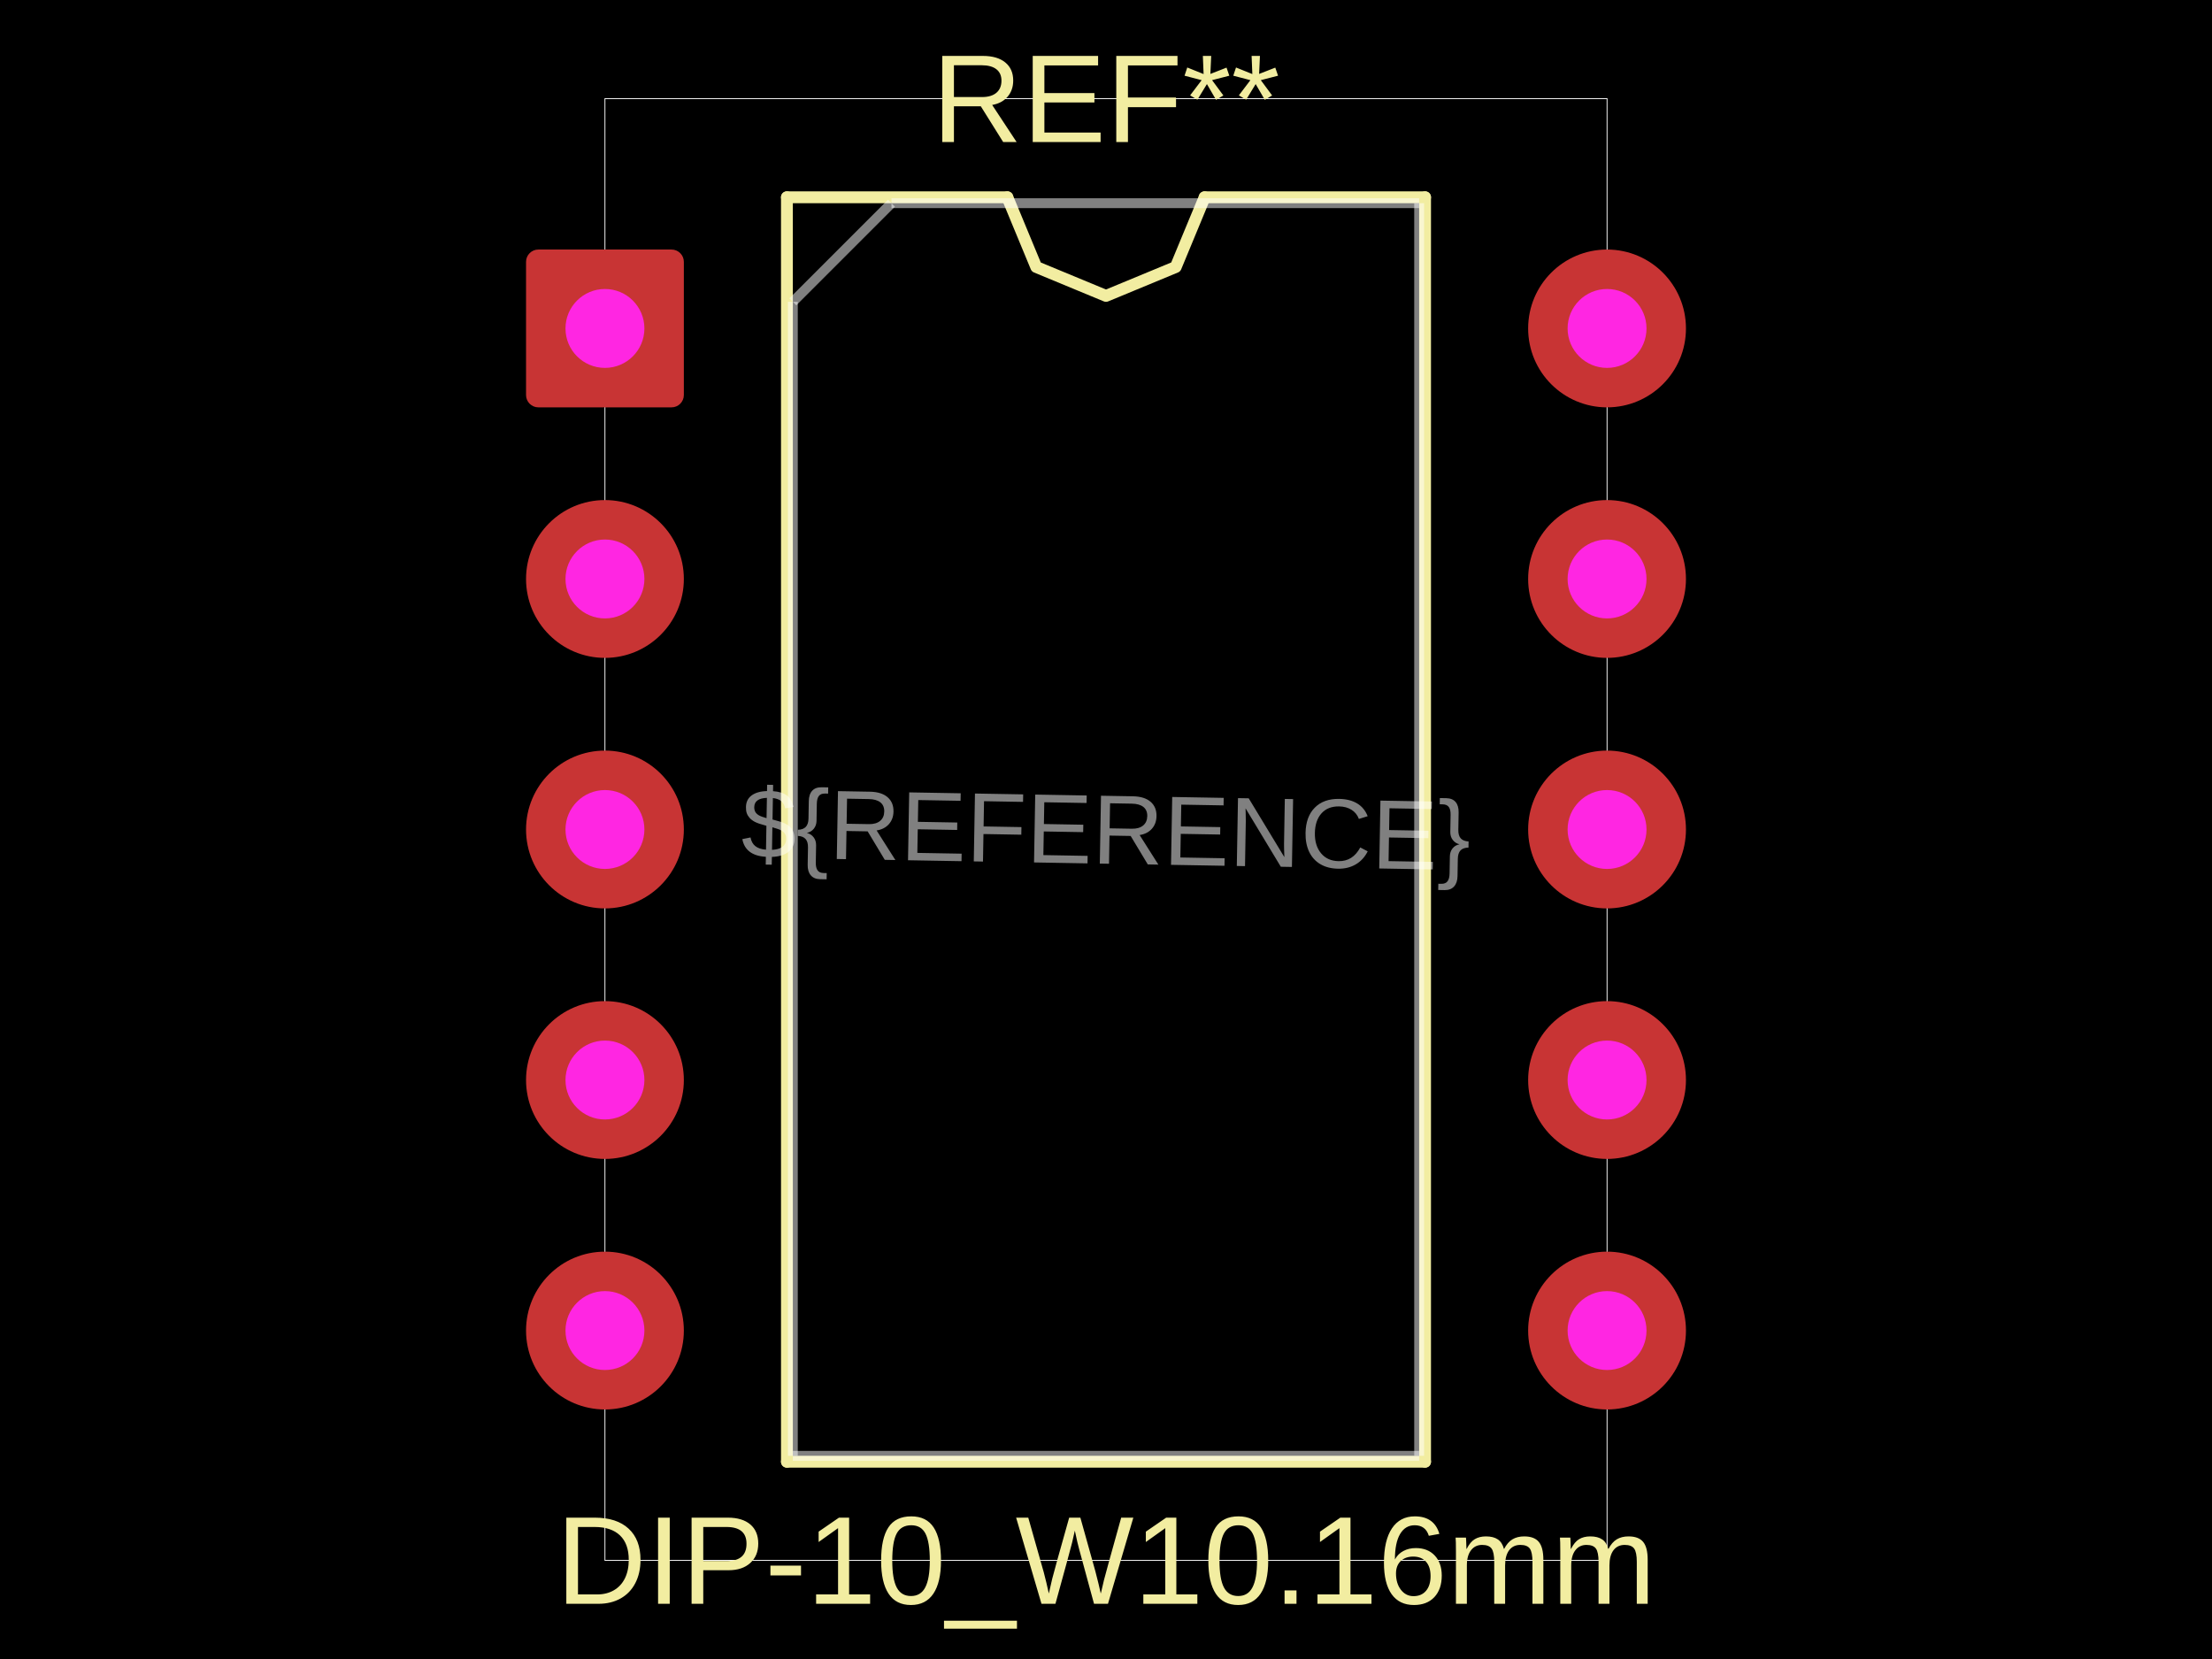
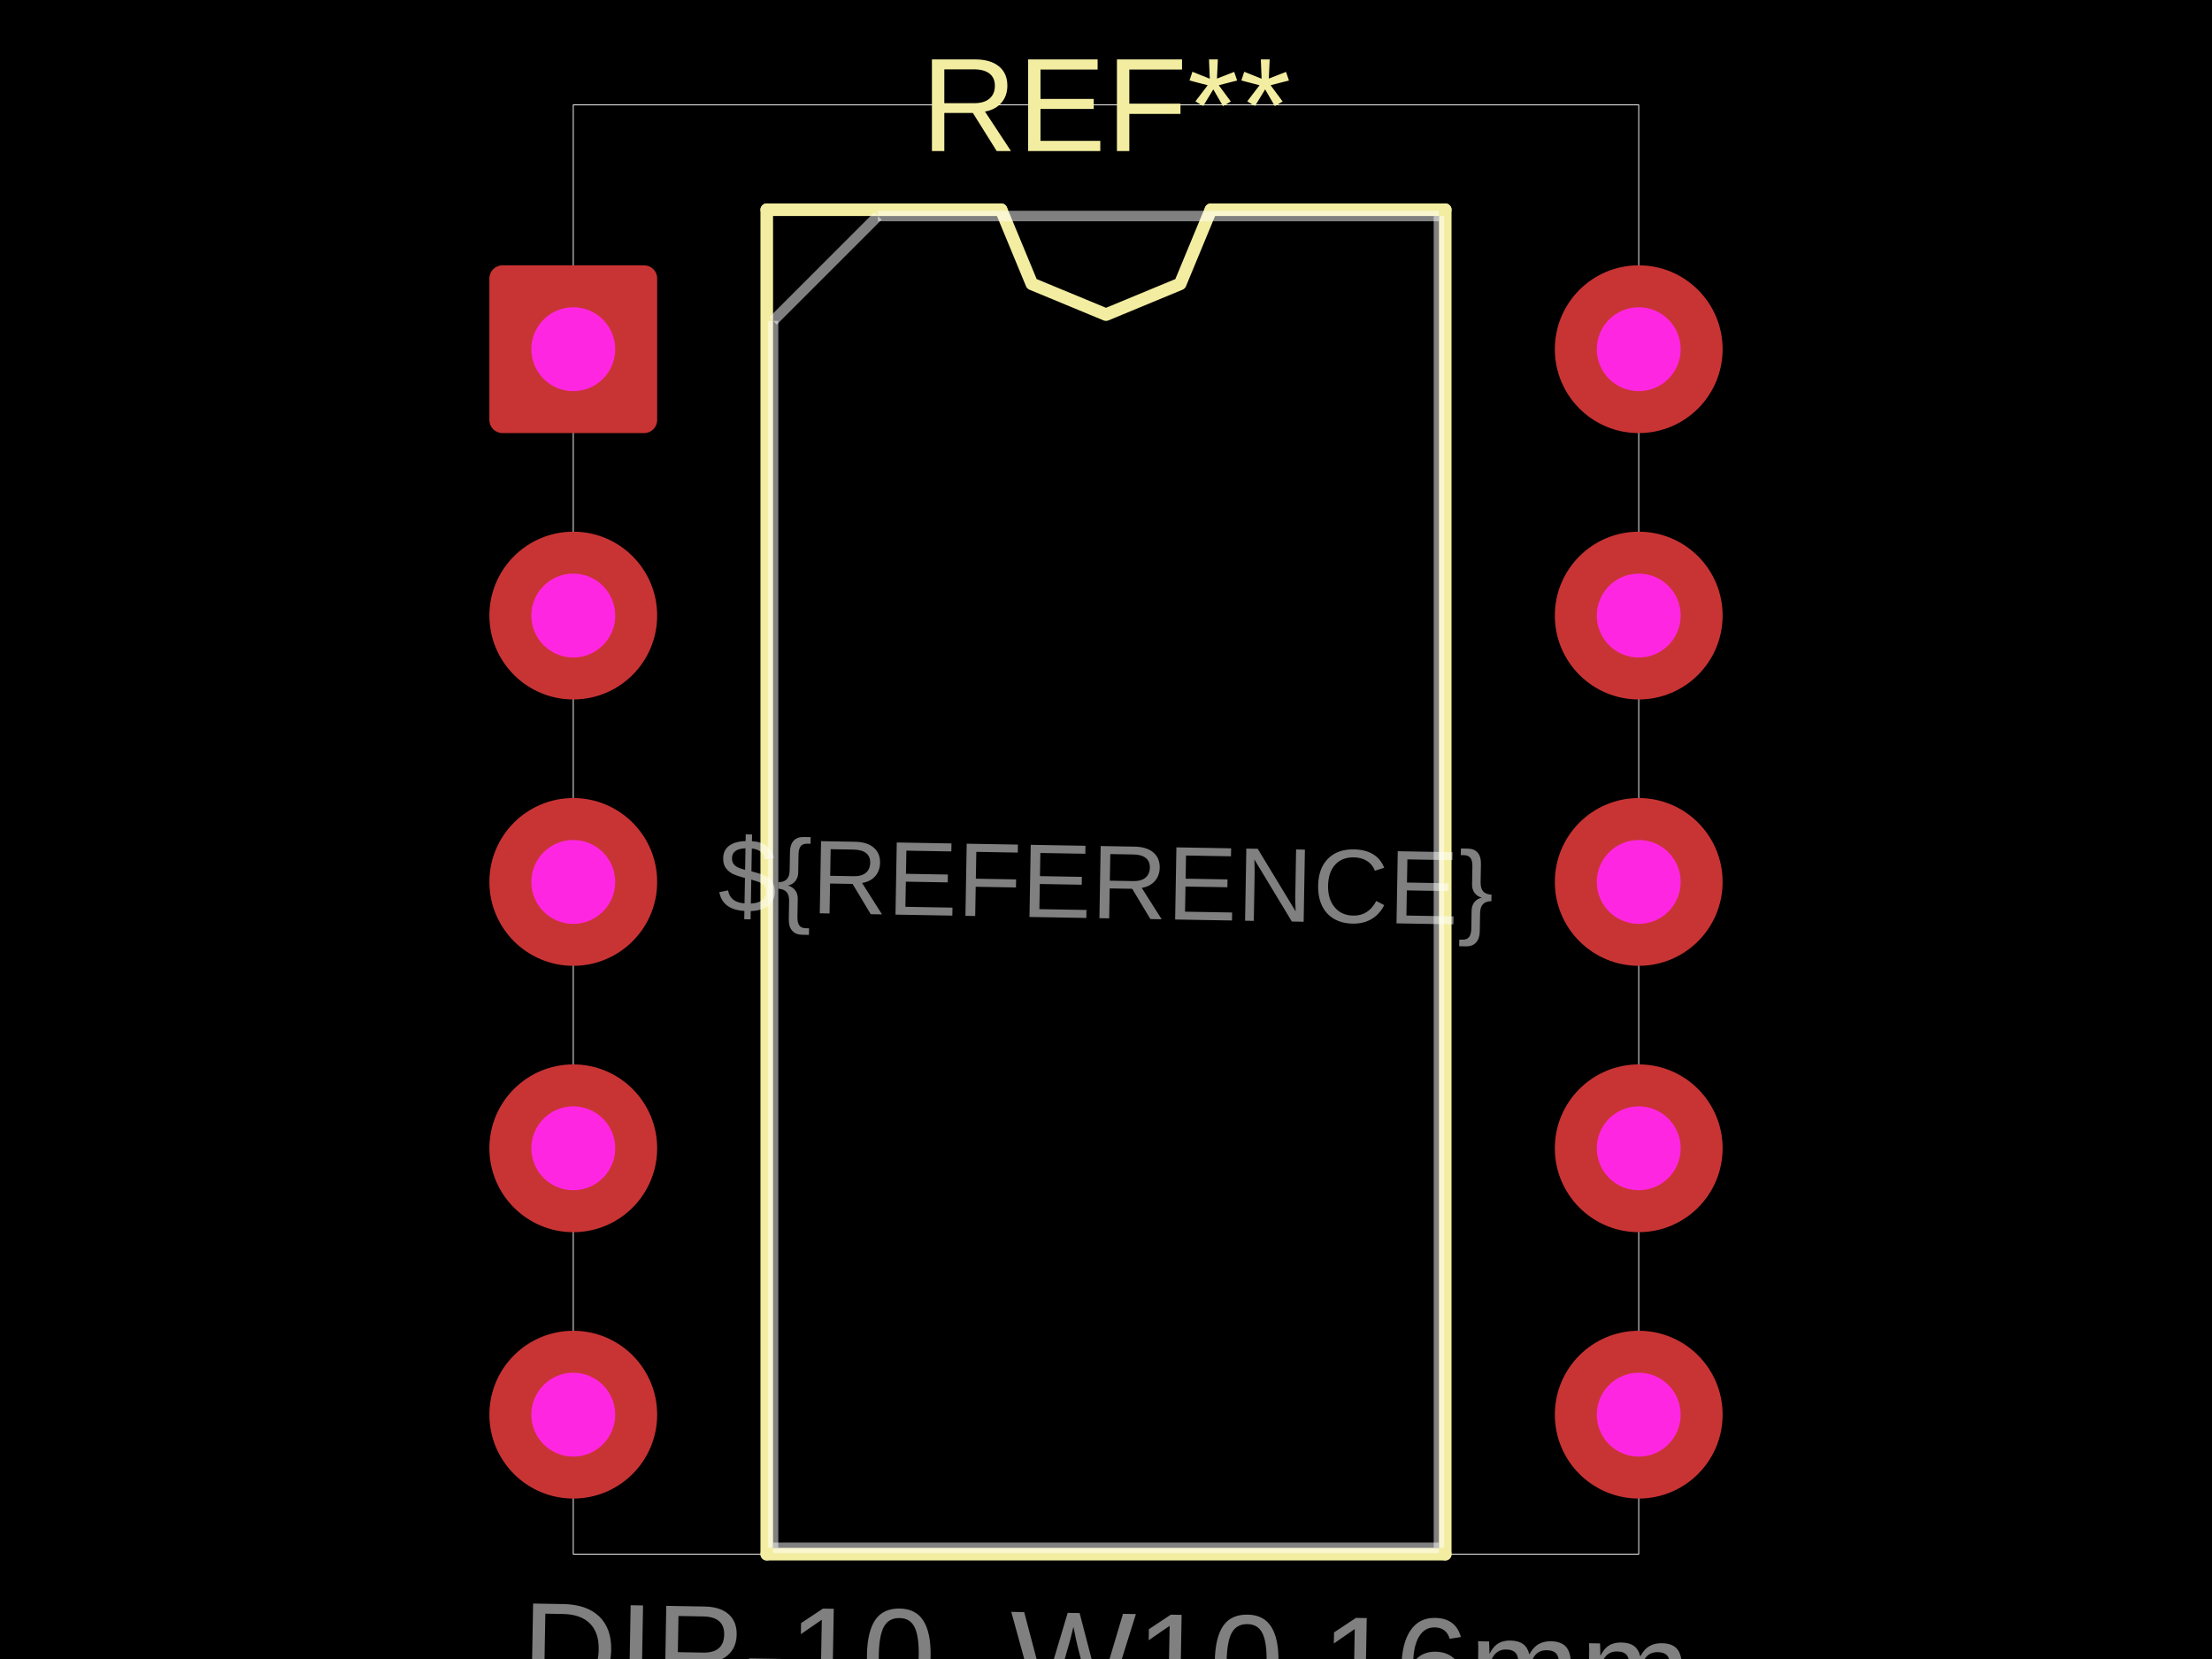
<svg xmlns="http://www.w3.org/2000/svg" width="800" height="600">
  <style />
  <rect class="boundary" x="0" y="0" fill="#000" width="800" height="600" data-type="pcb_background" data-pcb-layer="global" />
-   <rect class="pcb-boundary" fill="none" stroke="#fff" stroke-width="0.3" x="218.787" y="35.672" width="362.426" height="528.656" data-type="pcb_boundary" data-pcb-layer="global" />
+   <rect class="pcb-boundary" fill="none" stroke="#fff" stroke-width="0.3" x="207.332" y="37.927" width="385.335" height="524.147" data-type="pcb_boundary" data-pcb-layer="global" />
  <g data-type="pcb_plated_hole" data-pcb-layer="through">
-     <rect class="pcb-hole-outer-pad" fill="rgb(200, 52, 52)" x="190.25" y="90.25" width="57.075" height="57.075" rx="4.459" ry="4.459" data-type="pcb_plated_hole" data-pcb-layer="top" />
-     <circle class="pcb-hole-inner" fill="#FF26E2" cx="218.787" cy="118.787" r="14.269" data-type="pcb_plated_hole_drill" data-pcb-layer="drill" />
+     <rect class="pcb-hole-outer-pad" fill="rgb(200, 52, 52)" x="176.991" y="95.954" width="60.683" height="60.683" rx="4.741" ry="4.741" data-type="pcb_plated_hole" data-pcb-layer="top" />
+     <circle class="pcb-hole-inner" fill="#FF26E2" cx="207.332" cy="126.296" r="15.171" data-type="pcb_plated_hole_drill" data-pcb-layer="drill" />
  </g>
  <g data-type="pcb_plated_hole" data-pcb-layer="through">
-     <circle class="pcb-hole-outer" fill="rgb(200, 52, 52)" cx="218.787" cy="209.394" r="28.537" data-type="pcb_plated_hole" data-pcb-layer="top" />
-     <circle class="pcb-hole-inner" fill="#FF26E2" cx="218.787" cy="209.394" r="14.269" data-type="pcb_plated_hole_drill" data-pcb-layer="drill" />
+     <circle class="pcb-hole-outer" fill="rgb(200, 52, 52)" cx="207.332" cy="222.63" r="30.341" data-type="pcb_plated_hole" data-pcb-layer="top" />
+     <circle class="pcb-hole-inner" fill="#FF26E2" cx="207.332" cy="222.63" r="15.171" data-type="pcb_plated_hole_drill" data-pcb-layer="drill" />
  </g>
  <g data-type="pcb_plated_hole" data-pcb-layer="through">
-     <circle class="pcb-hole-outer" fill="rgb(200, 52, 52)" cx="218.787" cy="300" r="28.537" data-type="pcb_plated_hole" data-pcb-layer="top" />
-     <circle class="pcb-hole-inner" fill="#FF26E2" cx="218.787" cy="300" r="14.269" data-type="pcb_plated_hole_drill" data-pcb-layer="drill" />
+     <circle class="pcb-hole-outer" fill="rgb(200, 52, 52)" cx="207.332" cy="318.963" r="30.341" data-type="pcb_plated_hole" data-pcb-layer="top" />
+     <circle class="pcb-hole-inner" fill="#FF26E2" cx="207.332" cy="318.963" r="15.171" data-type="pcb_plated_hole_drill" data-pcb-layer="drill" />
  </g>
  <g data-type="pcb_plated_hole" data-pcb-layer="through">
-     <circle class="pcb-hole-outer" fill="rgb(200, 52, 52)" cx="218.787" cy="390.606" r="28.537" data-type="pcb_plated_hole" data-pcb-layer="top" />
-     <circle class="pcb-hole-inner" fill="#FF26E2" cx="218.787" cy="390.606" r="14.269" data-type="pcb_plated_hole_drill" data-pcb-layer="drill" />
+     <circle class="pcb-hole-outer" fill="rgb(200, 52, 52)" cx="207.332" cy="415.297" r="30.341" data-type="pcb_plated_hole" data-pcb-layer="top" />
+     <circle class="pcb-hole-inner" fill="#FF26E2" cx="207.332" cy="415.297" r="15.171" data-type="pcb_plated_hole_drill" data-pcb-layer="drill" />
  </g>
  <g data-type="pcb_plated_hole" data-pcb-layer="through">
-     <circle class="pcb-hole-outer" fill="rgb(200, 52, 52)" cx="218.787" cy="481.213" r="28.537" data-type="pcb_plated_hole" data-pcb-layer="top" />
-     <circle class="pcb-hole-inner" fill="#FF26E2" cx="218.787" cy="481.213" r="14.269" data-type="pcb_plated_hole_drill" data-pcb-layer="drill" />
+     <circle class="pcb-hole-outer" fill="rgb(200, 52, 52)" cx="207.332" cy="511.631" r="30.341" data-type="pcb_plated_hole" data-pcb-layer="top" />
+     <circle class="pcb-hole-inner" fill="#FF26E2" cx="207.332" cy="511.631" r="15.171" data-type="pcb_plated_hole_drill" data-pcb-layer="drill" />
  </g>
  <g data-type="pcb_plated_hole" data-pcb-layer="through">
-     <circle class="pcb-hole-outer" fill="rgb(200, 52, 52)" cx="581.213" cy="481.213" r="28.537" data-type="pcb_plated_hole" data-pcb-layer="top" />
-     <circle class="pcb-hole-inner" fill="#FF26E2" cx="581.213" cy="481.213" r="14.269" data-type="pcb_plated_hole_drill" data-pcb-layer="drill" />
+     <circle class="pcb-hole-outer" fill="rgb(200, 52, 52)" cx="592.668" cy="511.631" r="30.341" data-type="pcb_plated_hole" data-pcb-layer="top" />
+     <circle class="pcb-hole-inner" fill="#FF26E2" cx="592.668" cy="511.631" r="15.171" data-type="pcb_plated_hole_drill" data-pcb-layer="drill" />
  </g>
  <g data-type="pcb_plated_hole" data-pcb-layer="through">
-     <circle class="pcb-hole-outer" fill="rgb(200, 52, 52)" cx="581.213" cy="390.606" r="28.537" data-type="pcb_plated_hole" data-pcb-layer="top" />
-     <circle class="pcb-hole-inner" fill="#FF26E2" cx="581.213" cy="390.606" r="14.269" data-type="pcb_plated_hole_drill" data-pcb-layer="drill" />
+     <circle class="pcb-hole-outer" fill="rgb(200, 52, 52)" cx="592.668" cy="415.297" r="30.341" data-type="pcb_plated_hole" data-pcb-layer="top" />
+     <circle class="pcb-hole-inner" fill="#FF26E2" cx="592.668" cy="415.297" r="15.171" data-type="pcb_plated_hole_drill" data-pcb-layer="drill" />
  </g>
  <g data-type="pcb_plated_hole" data-pcb-layer="through">
-     <circle class="pcb-hole-outer" fill="rgb(200, 52, 52)" cx="581.213" cy="300" r="28.537" data-type="pcb_plated_hole" data-pcb-layer="top" />
-     <circle class="pcb-hole-inner" fill="#FF26E2" cx="581.213" cy="300" r="14.269" data-type="pcb_plated_hole_drill" data-pcb-layer="drill" />
+     <circle class="pcb-hole-outer" fill="rgb(200, 52, 52)" cx="592.668" cy="318.963" r="30.341" data-type="pcb_plated_hole" data-pcb-layer="top" />
+     <circle class="pcb-hole-inner" fill="#FF26E2" cx="592.668" cy="318.963" r="15.171" data-type="pcb_plated_hole_drill" data-pcb-layer="drill" />
  </g>
  <g data-type="pcb_plated_hole" data-pcb-layer="through">
-     <circle class="pcb-hole-outer" fill="rgb(200, 52, 52)" cx="581.213" cy="209.394" r="28.537" data-type="pcb_plated_hole" data-pcb-layer="top" />
-     <circle class="pcb-hole-inner" fill="#FF26E2" cx="581.213" cy="209.394" r="14.269" data-type="pcb_plated_hole_drill" data-pcb-layer="drill" />
+     <circle class="pcb-hole-outer" fill="rgb(200, 52, 52)" cx="592.668" cy="222.63" r="30.341" data-type="pcb_plated_hole" data-pcb-layer="top" />
+     <circle class="pcb-hole-inner" fill="#FF26E2" cx="592.668" cy="222.63" r="15.171" data-type="pcb_plated_hole_drill" data-pcb-layer="drill" />
  </g>
  <g data-type="pcb_plated_hole" data-pcb-layer="through">
-     <circle class="pcb-hole-outer" fill="rgb(200, 52, 52)" cx="581.213" cy="118.787" r="28.537" data-type="pcb_plated_hole" data-pcb-layer="top" />
-     <circle class="pcb-hole-inner" fill="#FF26E2" cx="581.213" cy="118.787" r="14.269" data-type="pcb_plated_hole_drill" data-pcb-layer="drill" />
+     <circle class="pcb-hole-outer" fill="rgb(200, 52, 52)" cx="592.668" cy="126.296" r="30.341" data-type="pcb_plated_hole" data-pcb-layer="top" />
+     <circle class="pcb-hole-inner" fill="#FF26E2" cx="592.668" cy="126.296" r="15.171" data-type="pcb_plated_hole_drill" data-pcb-layer="drill" />
  </g>
-   <path class="pcb-silkscreen pcb-silkscreen-top" d="M 284.602 71.344 L 284.602 528.656" fill="none" stroke="#f2eda1" stroke-width="4.281" stroke-linecap="round" stroke-linejoin="round" data-pcb-component-id="pcb_component_0" data-pcb-silkscreen-path-id="pcb_silkscreen_path_0" data-type="pcb_silkscreen_path" data-pcb-layer="top" />
-   <path class="pcb-silkscreen pcb-silkscreen-top" d="M 284.602 528.656 L 515.398 528.656" fill="none" stroke="#f2eda1" stroke-width="4.281" stroke-linecap="round" stroke-linejoin="round" data-pcb-component-id="pcb_component_0" data-pcb-silkscreen-path-id="pcb_silkscreen_path_1" data-type="pcb_silkscreen_path" data-pcb-layer="top" />
-   <path class="pcb-silkscreen pcb-silkscreen-top" d="M 364.328 71.344 L 284.602 71.344" fill="none" stroke="#f2eda1" stroke-width="4.281" stroke-linecap="round" stroke-linejoin="round" data-pcb-component-id="pcb_component_0" data-pcb-silkscreen-path-id="pcb_silkscreen_path_2" data-type="pcb_silkscreen_path" data-pcb-layer="top" />
-   <path class="pcb-silkscreen pcb-silkscreen-top" d="M 515.398 71.344 L 435.672 71.344" fill="none" stroke="#f2eda1" stroke-width="4.281" stroke-linecap="round" stroke-linejoin="round" data-pcb-component-id="pcb_component_0" data-pcb-silkscreen-path-id="pcb_silkscreen_path_3" data-type="pcb_silkscreen_path" data-pcb-layer="top" />
-   <path class="pcb-silkscreen pcb-silkscreen-top" d="M 515.398 528.656 L 515.398 71.344" fill="none" stroke="#f2eda1" stroke-width="4.281" stroke-linecap="round" stroke-linejoin="round" data-pcb-component-id="pcb_component_0" data-pcb-silkscreen-path-id="pcb_silkscreen_path_4" data-type="pcb_silkscreen_path" data-pcb-layer="top" />
-   <path class="pcb-silkscreen pcb-silkscreen-top" d="M 435.672 71.344 L 425.224 96.567 L 400 107.015 L 374.776 96.567 L 364.328 71.344" fill="none" stroke="#f2eda1" stroke-width="4.281" stroke-linecap="round" stroke-linejoin="round" data-pcb-component-id="pcb_component_0" data-pcb-silkscreen-path-id="pcb_silkscreen_path_5" data-type="pcb_silkscreen_path" data-pcb-layer="top" />
-   <text x="0" y="0" dx="0" dy="0" fill="#f2eda1" font-family="Arial, sans-serif" font-size="45.303" text-anchor="middle" dominant-baseline="central" transform="matrix(1,0,0,1,400,35.67182)" class="pcb-silkscreen-text pcb-silkscreen-top" data-pcb-silkscreen-text-id="pcb_component_0" stroke="none" data-type="pcb_silkscreen_text" data-pcb-layer="top">REF**</text>
-   <text x="0" y="0" dx="0" dy="0" fill="#f2eda1" font-family="Arial, sans-serif" font-size="45.303" text-anchor="middle" dominant-baseline="central" transform="matrix(1,0,0,1,400,564.3282)" class="pcb-silkscreen-text pcb-silkscreen-top" data-pcb-silkscreen-text-id="pcb_component_0" stroke="none" data-type="pcb_silkscreen_text" data-pcb-layer="top">DIP-10_W10.16mm</text>
-   <path class="pcb-fabrication-note-path" stroke="rgba(255,255,255,0.5)" fill="none" d="M 286.742 109.156 L 322.414 73.484" stroke-width="3.567" data-pcb-component-id="pcb_component_0" data-pcb-fabrication-note-path-id="undefined" data-type="pcb_fabrication_note_path" data-pcb-layer="overlay" />
-   <path class="pcb-fabrication-note-path" stroke="rgba(255,255,255,0.5)" fill="none" d="M 286.742 526.516 L 286.742 109.156" stroke-width="3.567" data-pcb-component-id="pcb_component_0" data-pcb-fabrication-note-path-id="undefined" data-type="pcb_fabrication_note_path" data-pcb-layer="overlay" />
-   <path class="pcb-fabrication-note-path" stroke="rgba(255,255,255,0.5)" fill="none" d="M 322.414 73.484 L 513.258 73.484" stroke-width="3.567" data-pcb-component-id="pcb_component_0" data-pcb-fabrication-note-path-id="undefined" data-type="pcb_fabrication_note_path" data-pcb-layer="overlay" />
-   <path class="pcb-fabrication-note-path" stroke="rgba(255,255,255,0.5)" fill="none" d="M 513.258 73.484 L 513.258 526.516" stroke-width="3.567" data-pcb-component-id="pcb_component_0" data-pcb-fabrication-note-path-id="undefined" data-type="pcb_fabrication_note_path" data-pcb-layer="overlay" />
-   <path class="pcb-fabrication-note-path" stroke="rgba(255,255,255,0.5)" fill="none" d="M 513.258 526.516 L 286.742 526.516" stroke-width="3.567" data-pcb-component-id="pcb_component_0" data-pcb-fabrication-note-path-id="undefined" data-type="pcb_fabrication_note_path" data-pcb-layer="overlay" />
-   <text x="0" y="0" font-family="Arial, sans-serif" font-size="35.672" text-anchor="middle" dominant-baseline="central" transform="matrix(0.9998477,0.01745241,-0.01745241,0.9998477,400,300)" class="pcb-fabrication-note-text" fill="rgba(255,255,255,0.5)" data-type="pcb_fabrication_note_text" data-pcb-layer="overlay">${REFERENCE}</text>
+   <path class="pcb-silkscreen pcb-silkscreen-top" d="M 277.307 75.853 L 277.307 562.073" fill="none" stroke="#f2eda1" stroke-width="4.551" stroke-linecap="round" stroke-linejoin="round" data-pcb-component-id="pcb_component_0" data-pcb-silkscreen-path-id="pcb_silkscreen_path_0" data-type="pcb_silkscreen_path" data-pcb-layer="top" />
+   <path class="pcb-silkscreen pcb-silkscreen-top" d="M 277.307 562.073 L 522.693 562.073" fill="none" stroke="#f2eda1" stroke-width="4.551" stroke-linecap="round" stroke-linejoin="round" data-pcb-component-id="pcb_component_0" data-pcb-silkscreen-path-id="pcb_silkscreen_path_1" data-type="pcb_silkscreen_path" data-pcb-layer="top" />
+   <path class="pcb-silkscreen pcb-silkscreen-top" d="M 362.073 75.853 L 277.307 75.853" fill="none" stroke="#f2eda1" stroke-width="4.551" stroke-linecap="round" stroke-linejoin="round" data-pcb-component-id="pcb_component_0" data-pcb-silkscreen-path-id="pcb_silkscreen_path_2" data-type="pcb_silkscreen_path" data-pcb-layer="top" />
+   <path class="pcb-silkscreen pcb-silkscreen-top" d="M 522.693 75.853 L 437.927 75.853" fill="none" stroke="#f2eda1" stroke-width="4.551" stroke-linecap="round" stroke-linejoin="round" data-pcb-component-id="pcb_component_0" data-pcb-silkscreen-path-id="pcb_silkscreen_path_3" data-type="pcb_silkscreen_path" data-pcb-layer="top" />
+   <path class="pcb-silkscreen pcb-silkscreen-top" d="M 522.693 562.073 L 522.693 75.853" fill="none" stroke="#f2eda1" stroke-width="4.551" stroke-linecap="round" stroke-linejoin="round" data-pcb-component-id="pcb_component_0" data-pcb-silkscreen-path-id="pcb_silkscreen_path_4" data-type="pcb_silkscreen_path" data-pcb-layer="top" />
+   <path class="pcb-silkscreen pcb-silkscreen-top" d="M 437.927 75.853 L 426.818 102.672 L 400 113.78 L 373.182 102.672 L 362.073 75.853" fill="none" stroke="#f2eda1" stroke-width="4.551" stroke-linecap="round" stroke-linejoin="round" data-pcb-component-id="pcb_component_0" data-pcb-silkscreen-path-id="pcb_silkscreen_path_5" data-type="pcb_silkscreen_path" data-pcb-layer="top" />
+   <text x="0" y="0" dx="0" dy="0" fill="#f2eda1" font-family="Arial, sans-serif" font-size="48.167" text-anchor="middle" dominant-baseline="central" transform="matrix(1,0,0,1,400,37.92668)" class="pcb-silkscreen-text pcb-silkscreen-top" data-pcb-silkscreen-text-id="pcb_component_0" stroke="none" data-type="pcb_silkscreen_text" data-pcb-layer="top">REF**</text>
+   <path class="pcb-fabrication-note-path" stroke="rgba(255,255,255,0.5)" fill="none" d="M 279.583 116.056 L 317.509 78.129" stroke-width="3.793" data-pcb-component-id="pcb_component_0" data-pcb-fabrication-note-path-id="undefined" data-type="pcb_fabrication_note_path" data-pcb-layer="overlay" />
+   <path class="pcb-fabrication-note-path" stroke="rgba(255,255,255,0.5)" fill="none" d="M 279.583 559.798 L 279.583 116.056" stroke-width="3.793" data-pcb-component-id="pcb_component_0" data-pcb-fabrication-note-path-id="undefined" data-type="pcb_fabrication_note_path" data-pcb-layer="overlay" />
+   <path class="pcb-fabrication-note-path" stroke="rgba(255,255,255,0.5)" fill="none" d="M 317.509 78.129 L 520.417 78.129" stroke-width="3.793" data-pcb-component-id="pcb_component_0" data-pcb-fabrication-note-path-id="undefined" data-type="pcb_fabrication_note_path" data-pcb-layer="overlay" />
+   <path class="pcb-fabrication-note-path" stroke="rgba(255,255,255,0.5)" fill="none" d="M 520.417 78.129 L 520.417 559.798" stroke-width="3.793" data-pcb-component-id="pcb_component_0" data-pcb-fabrication-note-path-id="undefined" data-type="pcb_fabrication_note_path" data-pcb-layer="overlay" />
+   <path class="pcb-fabrication-note-path" stroke="rgba(255,255,255,0.5)" fill="none" d="M 520.417 559.798 L 279.583 559.798" stroke-width="3.793" data-pcb-component-id="pcb_component_0" data-pcb-fabrication-note-path-id="undefined" data-type="pcb_fabrication_note_path" data-pcb-layer="overlay" />
+   <text x="0" y="0" font-family="Arial, sans-serif" font-size="37.927" text-anchor="middle" dominant-baseline="central" transform="matrix(0.9998477,0.01745241,-0.01745241,0.9998477,400,318.9633)" class="pcb-fabrication-note-text" fill="rgba(255,255,255,0.5)" data-type="pcb_fabrication_note_text" data-pcb-layer="overlay">${REFERENCE}</text>
+   <text x="0" y="0" font-family="Arial, sans-serif" font-size="48.167" text-anchor="middle" dominant-baseline="central" transform="matrix(0.9998477,0.01745241,-0.01745241,0.9998477,400,600)" class="pcb-fabrication-note-text" fill="rgba(255,255,255,0.5)" data-type="pcb_fabrication_note_text" data-pcb-layer="overlay">DIP-10_W10.16mm</text>
</svg>
